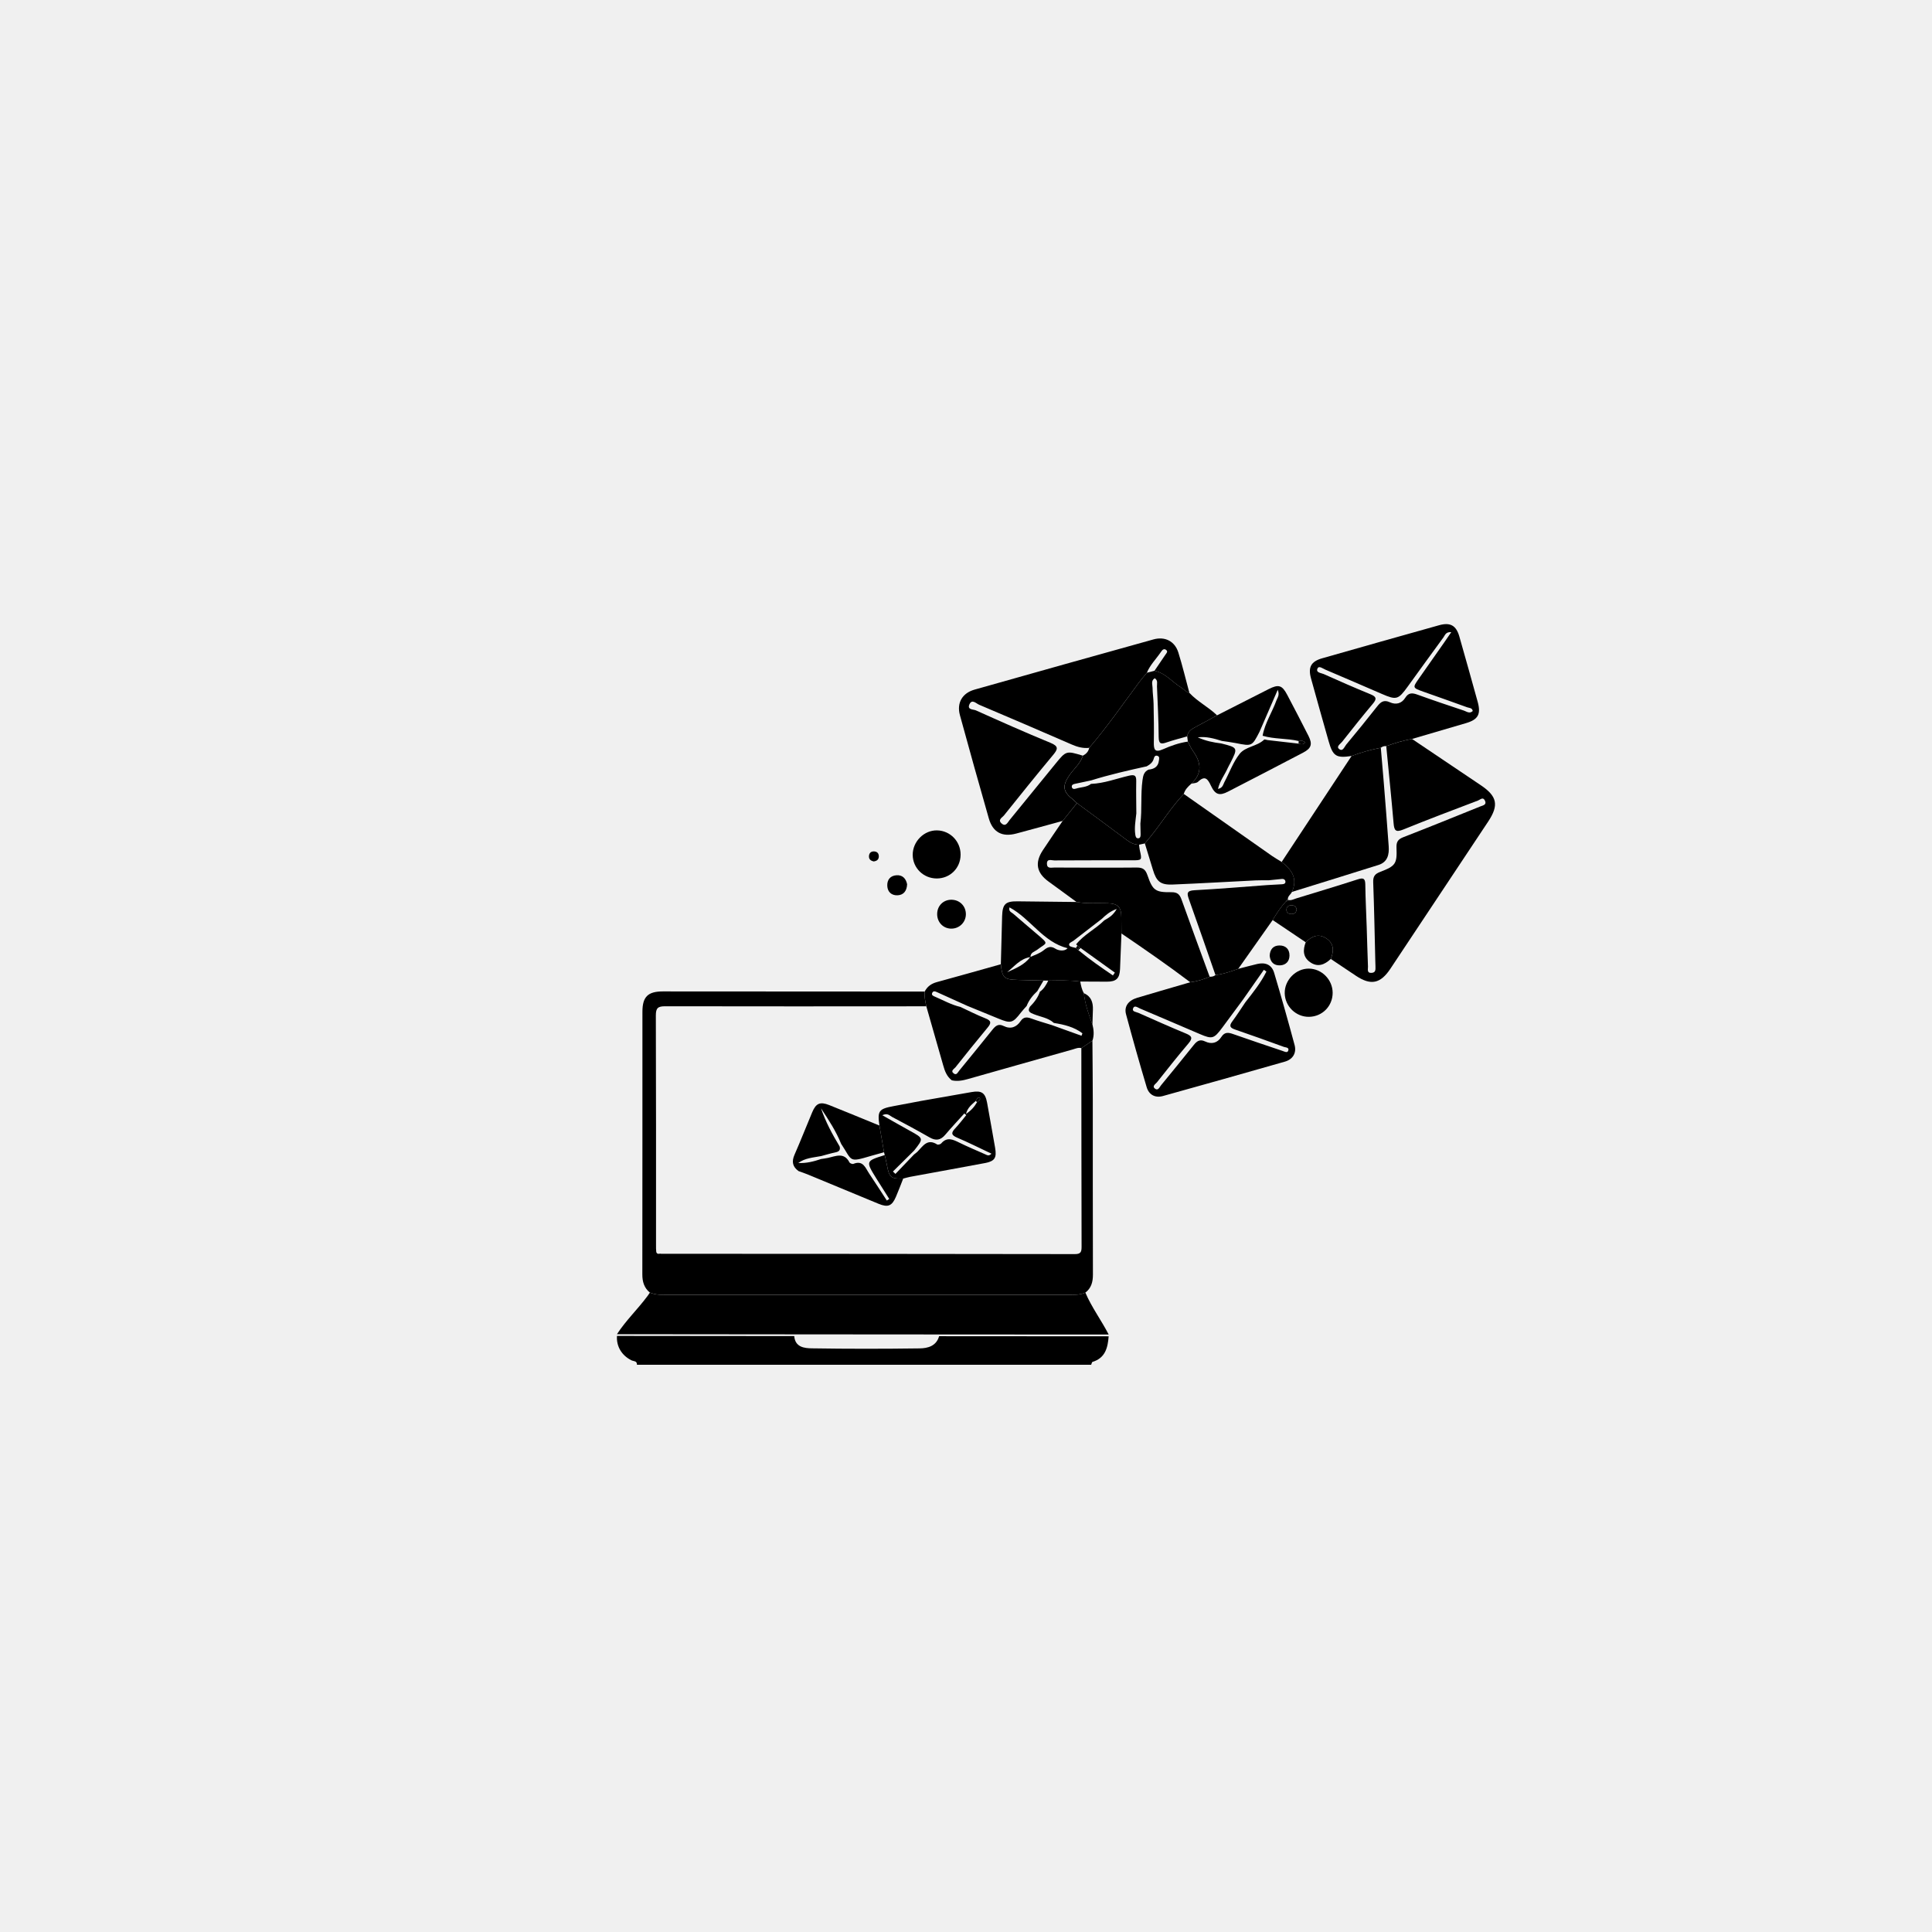
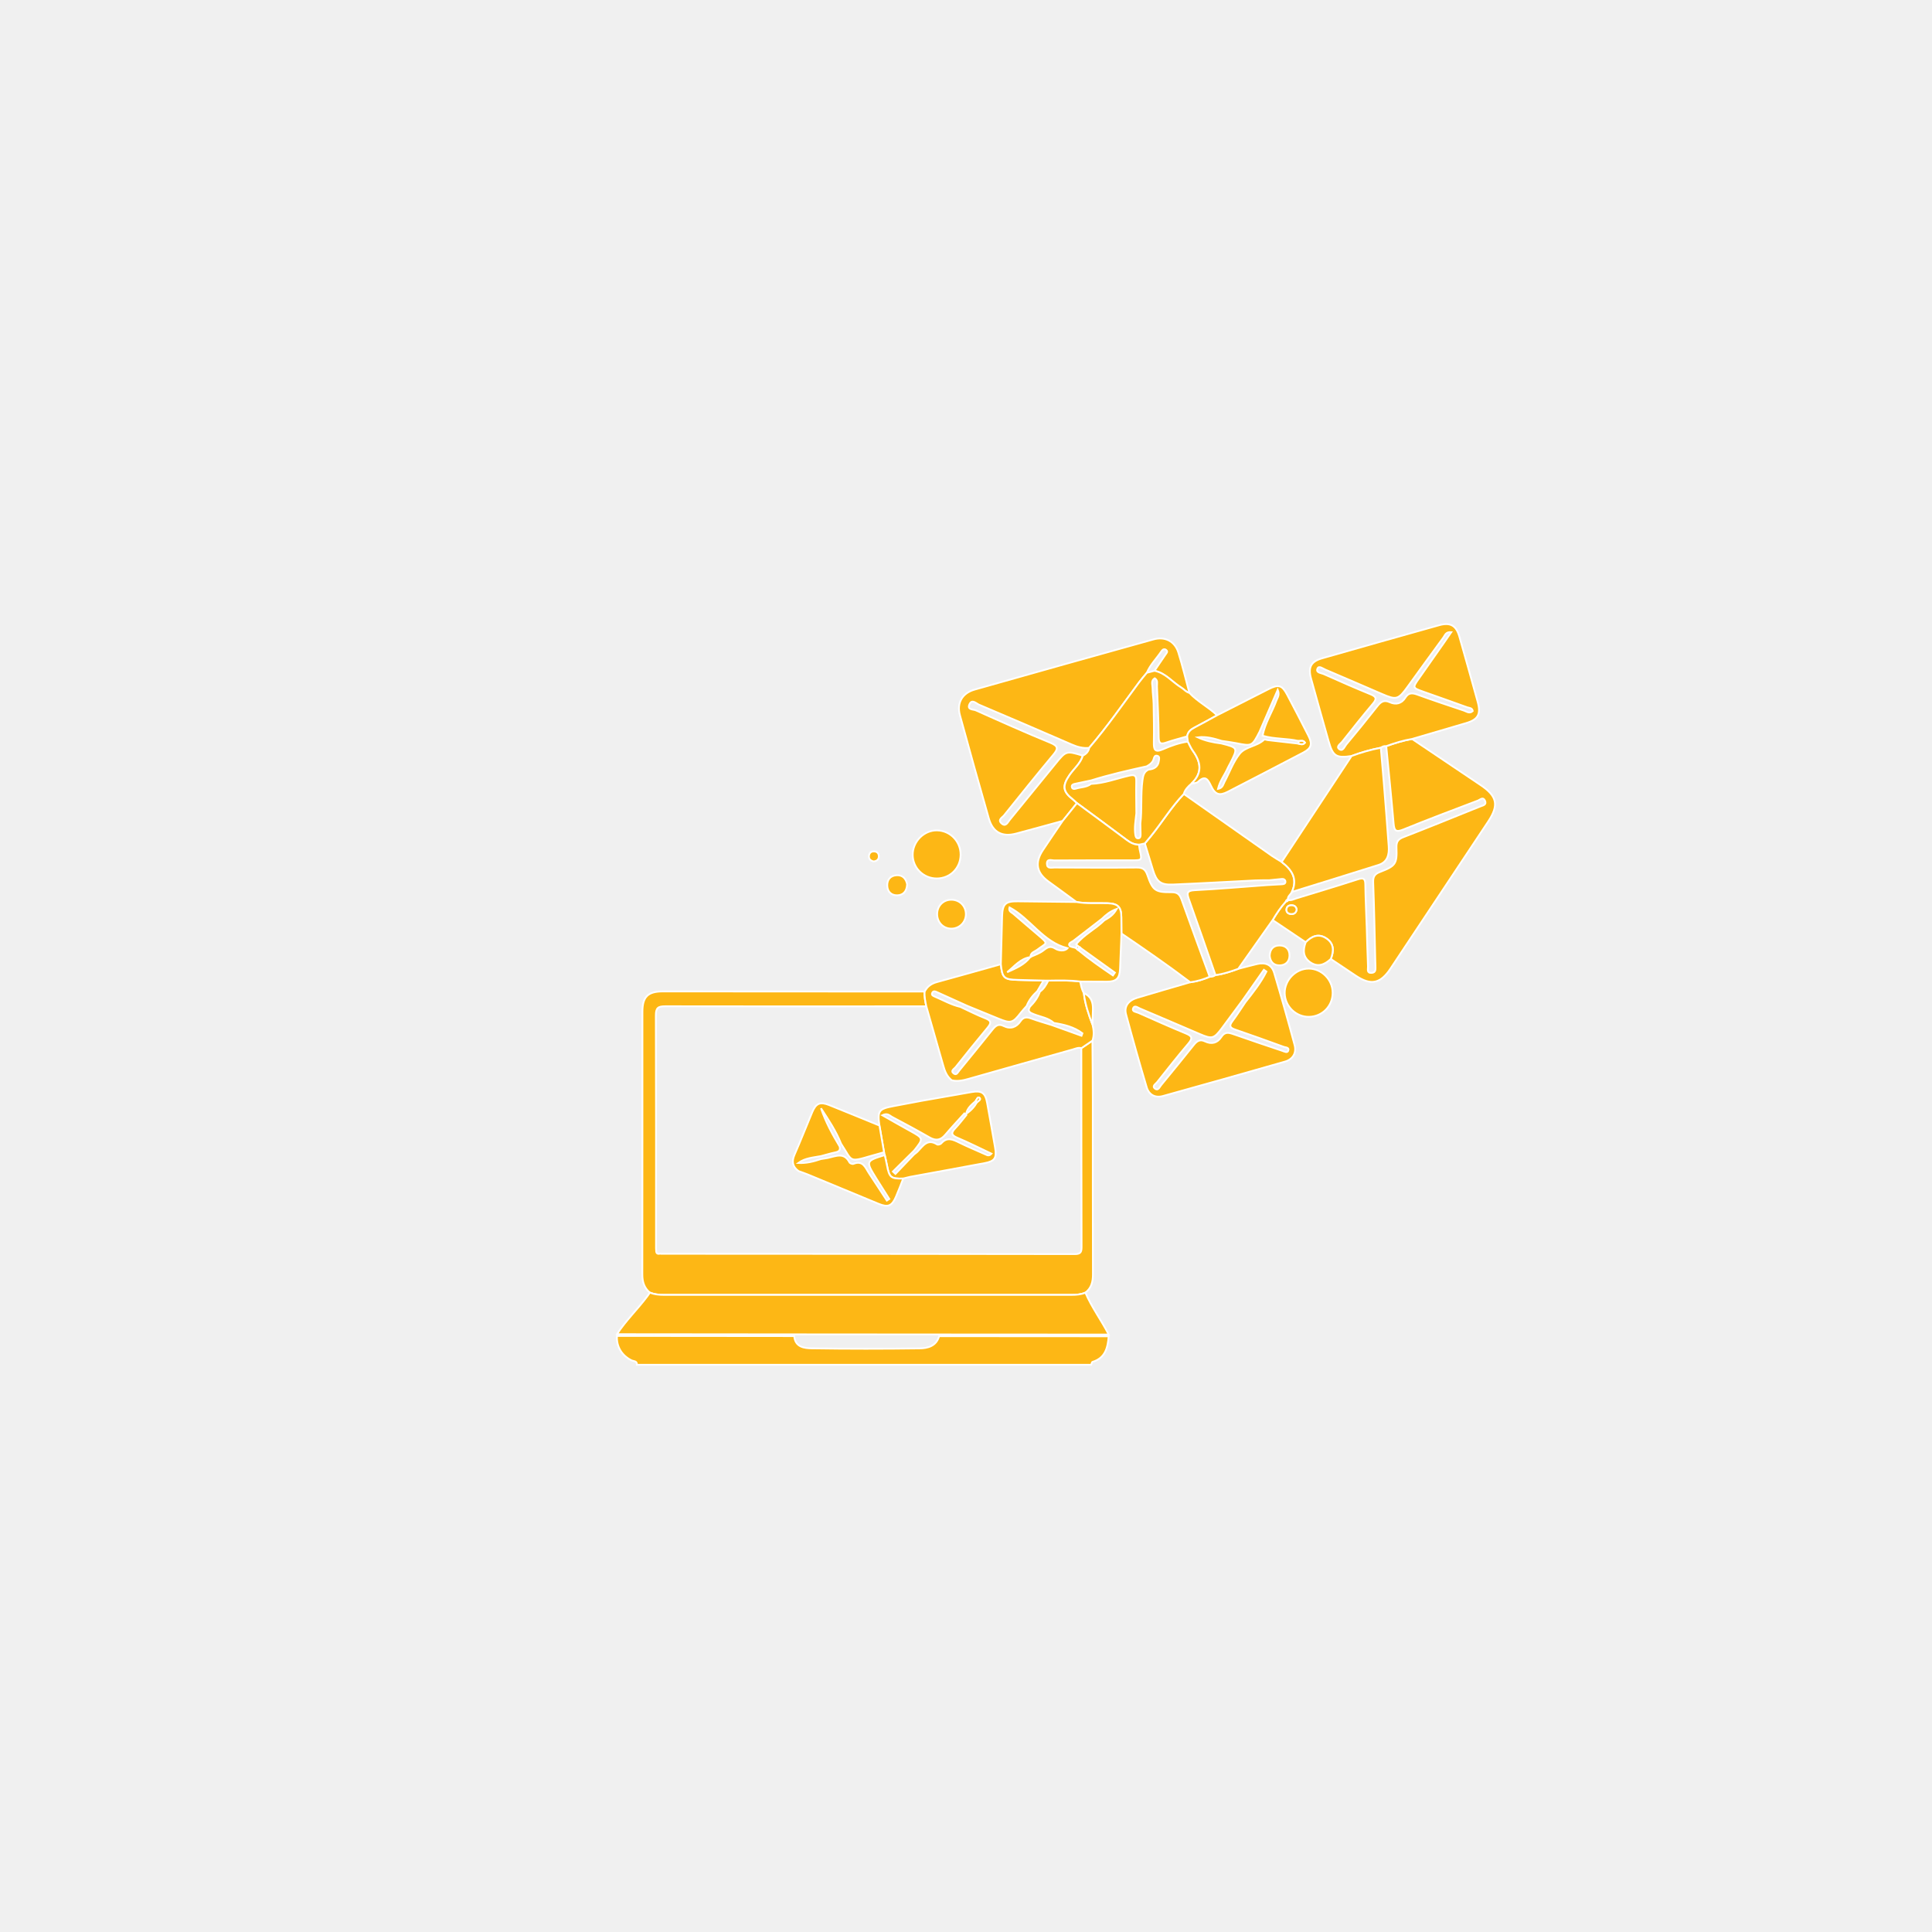
- <svg xmlns="http://www.w3.org/2000/svg" version="1.1" id="Layer_1" x="0px" y="0px" viewBox="0 0 1080 1080" style="enable-background:new 0 0 1080 1080;" xml:space="preserve">
+ <svg xmlns="http://www.w3.org/2000/svg" viewBox="0 0 1080 1080" style="enable-background:new 0 0 1080 1080;" xml:space="preserve" stroke="#fff" fill="#FDB715">
  <g>
    <path d="M619.75,747c-0.5,6.34-1.85,12.13-9.01,14.3c-0.39,0.12-0.52,1.06-0.77,1.61c-84.64,0-169.28,0-253.92,0   c0.15-2.26-1.9-1.9-3.07-2.49c-5.43-2.7-8.48-7.76-8.09-13.63c33.03,0.03,66.06,0.06,99.09,0.09c0.51,6.23,5.65,6.79,9.85,6.85   c20.08,0.32,40.16,0.3,60.24,0.03c4.56-0.06,9.33-1.28,10.9-6.82C556.55,746.97,588.15,746.98,619.75,747z" />
    <path d="M610.67,581.73c0.07,11.14,0.2,22.28,0.21,33.43c0.03,32.44-0.04,64.89,0.07,97.33c0.01,4.11-0.88,7.53-4.21,10.1   c-2.5,1.06-5.11,1.26-7.81,1.25c-75.94-0.03-151.88-0.03-227.82,0c-2.7,0-5.3-0.26-7.82-1.25c-3.2-2.65-4.23-6.07-4.22-10.17   c0.07-48.94,0.03-97.87,0.05-146.81c0-8.4,3.04-11.4,11.45-11.4c48.77,0.02,97.54,0.05,146.32,0.08c-0.26,2.81,0.35,5.52,0.92,8.24   c-48.64,0.02-97.28,0.1-145.92-0.02c-4.1-0.01-5.29,0.97-5.27,5.19c0.16,42.81,0.1,85.61,0.1,128.42c0,1.16-0.02,2.34,0.11,3.49   c0.16,1.34,1.14,1.42,2.22,1.18c0.16,0.03,0.33,0.08,0.49,0.08c77.12,0.04,154.25,0.05,231.37,0.18c3.41,0.01,3.7-1.44,3.7-4.19   c-0.09-36.98-0.1-73.95-0.13-110.93C606.55,584.54,608.61,583.13,610.67,581.73z" />
    <path d="M594.05,458.89c-8.67,2.37-17.33,4.77-26.01,7.08c-7.82,2.08-13.06-0.7-15.29-8.48c-5.5-19.2-10.88-38.44-16.15-57.71   c-1.87-6.84,1.29-12.32,8.16-14.27c33.32-9.43,66.66-18.79,100.02-28.07c6.46-1.8,11.94,1.01,13.91,7.28   c2.34,7.45,4.14,15.07,6.18,22.61c-1.89-0.41-3-2.02-4.53-2.95c-5.03-3.07-8.8-8.16-14.98-9.4c2.05-3.01,4.11-6.02,6.14-9.04   c0.52-0.78,1.52-1.65,0.45-2.56c-1.21-1.03-2.16-0.15-2.85,0.88c-2.65,3.96-6.16,7.34-8.01,11.84c-1.45,1.78-2.98,3.5-4.35,5.35   c-9.15,12.32-17.88,24.95-27.89,36.61c-3.41,0.36-6.53-0.48-9.66-1.84c-17.25-7.51-34.54-14.93-51.86-22.27   c-1.68-0.71-4.02-3.42-5.44-0.15c-1.33,3.08,2.24,2.67,3.63,3.3c13.82,6.2,27.66,12.39,41.67,18.13c4.74,1.94,4.22,3.54,1.46,6.85   c-9.28,11.13-18.36,22.42-27.41,33.73c-0.94,1.18-3.6,2.4-1.45,4.41c2.39,2.23,3.45-0.42,4.6-1.84   c8.55-10.44,17.04-20.92,25.57-31.37c6.04-7.4,6.05-7.39,15.33-4.59c-1.31,4.42-4.95,7.25-7.44,10.86   c-4.18,6.08-3.77,9.26,2.01,13.71c0.77,0.59,1.42,1.32,2.13,1.98C599.37,452.26,596.71,455.57,594.05,458.89z" />
    <path d="M729.91,526.73c-6.16-4.14-12.33-8.29-18.49-12.43c2.2-3.7,4.57-7.29,7.49-10.48c0.57,0.01,1.06-0.08,1.07-0.81   c0,0-0.04,0.04-0.04,0.04c1.75,0.51,3.25-0.4,4.81-0.88c11.45-3.51,22.92-6.95,34.32-10.63c3.12-1.01,4.1-0.41,4.14,2.91   c0.1,7.98,0.53,15.96,0.79,23.94c0.24,7.31,0.42,14.63,0.71,21.94c0.06,1.44-0.79,3.71,2.07,3.51c2.46-0.18,2.1-2.11,2.11-3.74   c0-1-0.06-2-0.09-2.99c-0.36-14.64-0.62-29.27-1.17-43.9c-0.12-3.22,0.87-4.66,3.86-5.8c8.69-3.33,9.52-4.57,9.16-13.6   c-0.13-3.2,0.86-4.67,3.83-5.82c14.42-5.6,28.75-11.42,43.09-17.21c1.4-0.56,3.7-0.86,2.49-3.3c-1.09-2.2-2.63-0.44-3.81,0.01   c-13.99,5.33-28.01,10.59-41.87,16.24c-4.18,1.7-5,0.5-5.34-3.4c-1.25-14.42-2.73-28.81-4.12-43.22c4.71-1.7,9.48-3.18,14.43-4.02   c12.82,8.63,25.63,17.26,38.46,25.88c9.16,6.16,10.16,11.14,4.08,20.3c-18.22,27.42-36.43,54.84-54.65,82.26   c-5.57,8.37-10.9,9.47-19.21,3.97c-4.71-3.12-9.4-6.28-14.1-9.43c1.75-4.39,1.89-8.57-2.48-11.49   C737.05,521.65,733.25,523.34,729.91,526.73z M724.82,508.49c-0.17-1.43-1.01-2.32-2.53-2.42c-1.68-0.11-3.03,0.51-3.15,2.35   c-0.1,1.57,0.98,2.4,2.47,2.52C723.29,511.07,724.5,510.41,724.82,508.49z" />
    <path d="M363.29,722.6c2.52,0.99,5.12,1.25,7.82,1.25c75.94-0.03,151.88-0.03,227.82,0c2.7,0,5.31-0.19,7.81-1.25   c3.52,8.26,8.95,15.46,13.02,23.42c-31.6-0.02-63.2-0.03-94.8-0.05c-26.99-0.02-53.99-0.04-80.99-0.06   c-33.03-0.03-66.06-0.06-99.09-0.09c4.96-7.62,11.56-13.93,16.98-21.19C362.35,723.95,362.81,723.27,363.29,722.6z" />
    <path d="M789.34,413.08c-4.95,0.84-9.72,2.32-14.43,4.02c-1.14-0.15-2.13,0.21-3.03,0.9c-5.58,1.05-11.01,2.63-16.33,4.6   c-8.63,1.3-10.46,0.14-12.85-8.3c-3.3-11.69-6.63-23.37-9.84-35.08c-1.72-6.31,0.03-9.46,6.27-11.24   c21.76-6.21,43.54-12.37,65.33-18.47c6.26-1.75,9.56,0.12,11.32,6.29c3.47,12.16,6.88,24.33,10.25,36.52   c1.92,6.96,0.26,9.92-6.55,11.92C809.44,407.19,799.39,410.13,789.34,413.08z M811.27,353.38c-3.09-0.26-3.5,1.71-4.37,2.91   c-6.7,9.13-13.32,18.31-19.96,27.49c-5.32,7.36-6.31,7.65-14.4,4.16c-10.55-4.55-21.08-9.12-31.66-13.61   c-1.42-0.6-3.62-2.41-4.4-0.61c-1.03,2.36,2.06,2.44,3.47,3.08c8.65,3.89,17.35,7.69,26.13,11.29c3.17,1.3,3.77,2.44,1.41,5.24   c-5.9,7-11.59,14.18-17.27,21.37c-0.91,1.15-3.37,2.57-1.68,3.97c2.09,1.72,2.98-1.2,3.99-2.42c5.85-7.04,11.65-14.13,17.3-21.34   c1.95-2.49,3.72-3.89,7.06-2.36c3.41,1.56,6.63,0.8,8.7-2.54c1.78-2.87,3.89-2.75,6.73-1.72c8.61,3.12,17.29,6.03,25.97,8.92   c1.56,0.52,3.22,1.96,4.99,0.25c-0.32-1.86-2.01-1.67-3.1-2.07c-8.13-2.97-16.31-5.81-24.46-8.71c-6.14-2.19-6.15-2.22-2.55-7.37   c4.67-6.69,9.37-13.36,14.05-20.04C808.5,357.44,809.74,355.61,811.27,353.38z" />
    <path d="M692.18,541.59c3.54-0.91,7.07-1.89,10.63-2.72c4.65-1.08,8.11,0.47,9.45,4.96c4,13.38,7.79,26.83,11.42,40.31   c1.2,4.44-0.96,8.04-5.38,9.31c-22.71,6.5-45.44,12.91-68.2,19.23c-4.34,1.21-7.83-0.69-9.09-4.9   c-4.05-13.54-7.88-27.15-11.55-40.8c-1.18-4.38,1.3-7.72,6.25-9.21c9.87-2.96,19.78-5.8,29.66-8.69c3.77-0.47,7.36-1.57,10.84-3.07   c1.18,0.01,2.31-0.14,3.25-0.96C683.87,544.54,688.02,543.06,692.18,541.59z M694.78,558.88c-3.86,5.21-7.7,10.43-11.57,15.64   c-4.6,6.18-5.59,6.47-12.45,3.54c-11.18-4.77-22.33-9.58-33.52-14.31c-1.24-0.53-3.1-2.04-3.84-0.09   c-0.73,1.93,1.72,1.98,2.95,2.53c8.83,3.91,17.64,7.86,26.56,11.54c3.33,1.38,4.02,2.53,1.47,5.53   c-6.04,7.1-11.81,14.43-17.61,21.73c-0.79,0.99-2.98,2.17-1.09,3.6c1.72,1.31,2.5-0.88,3.36-1.93   c6.12-7.47,12.25-14.93,18.26-22.48c1.74-2.19,3.44-3.41,6.31-2.03c3.67,1.76,6.94,0.93,9.13-2.49c1.89-2.95,4.03-2.52,6.8-1.54   c9.1,3.23,18.26,6.25,27.41,9.35c1.07,0.36,2.61,1.25,3.14-0.03c0.82-1.98-1.4-1.86-2.42-2.23c-9.07-3.31-18.15-6.57-27.28-9.7   c-2.77-0.95-3.42-2.01-1.55-4.52c2.58-3.46,4.89-7.12,7.32-10.7c4.31-5.49,8.67-10.94,11.78-17.18c-0.48-0.33-0.95-0.65-1.43-0.98   C702.59,547.7,698.69,553.29,694.78,558.88z" />
    <path d="M692.18,541.59c-4.16,1.47-8.31,2.95-12.73,3.46c-4.91-14.08-9.75-28.17-14.78-42.21c-1.18-3.3-1.47-4.96,3.05-5.2   c13.56-0.71,27.09-1.88,40.63-2.87c2.79-0.15,5.57-0.28,8.36-0.47c1.04-0.07,2.07-0.39,1.82-1.72c-0.16-0.87-0.96-1.33-1.87-1.25   c-2.44,0.22-4.88,0.49-7.32,0.74c-2.49,0.02-4.99-0.04-7.47,0.08c-15.43,0.76-30.85,1.68-46.28,2.31   c-6.86,0.28-9.12-1.67-11.1-8.24c-1.48-4.92-3.01-9.83-4.51-14.74c1.06-1.27,2.13-2.53,3.17-3.81   c6.37-7.82,11.61-16.52,18.61-23.84c16.41,11.54,32.82,23.08,49.25,34.6c1.76,1.23,3.65,2.28,5.47,3.4   c5.65,4.31,9.1,9.37,5.72,16.76c-0.7,1.51-2.59,2.42-2.25,4.46c0,0,0.04-0.04,0.04-0.04c-0.65-0.12-0.9,0.29-1.07,0.81   c-2.92,3.19-5.29,6.78-7.49,10.48C705,523.4,698.59,532.49,692.18,541.59z" />
    <path d="M661.74,443.84c-7,7.32-12.24,16.02-18.61,23.84c-1.04,1.28-2.11,2.54-3.17,3.81c-1.08,0.24-2.16,0.47-3.24,0.71   c-2.6-0.01-4.72-1.04-6.8-2.6c-9.25-6.95-18.58-13.78-27.89-20.65c-0.71-0.66-1.37-1.39-2.13-1.98c-5.78-4.45-6.2-7.63-2.01-13.71   c2.49-3.62,6.13-6.45,7.44-10.86c1.84-0.91,3.14-2.27,3.54-4.36c10.01-11.66,18.74-24.29,27.89-36.61   c1.37-1.84,2.89-3.57,4.35-5.35c1.42-0.37,2.84-0.74,4.26-1.11c6.18,1.24,9.94,6.33,14.98,9.4c1.54,0.94,2.65,2.54,4.53,2.95   c4.56,4.92,10.67,7.92,15.46,12.55c-4.15,2.26-8.27,4.58-12.47,6.76c-2.14,1.11-3.88,2.43-4.22,5c-3.83,1.11-7.7,2.07-11.47,3.37   c-2.96,1.02-4.44,1.05-4.47-2.89c-0.07-9.47-0.55-18.93-0.95-28.39c-0.07-1.53,0.67-3.39-1.26-4.57c-2.25,1.38-1.22,3.56-1.21,5.36   c0.02,2.98,0.51,5.95,0.57,8.93c0.14,7.15,0.27,14.31,0.14,21.46c-0.07,4.07,0.46,6.02,5.23,3.9c4.37-1.95,8.97-3.55,13.78-4.24   c0.94,1.75,1.69,3.64,2.85,5.24c4.65,6.4,5.34,12.5-0.91,18.32C664.12,439.7,662.41,441.38,661.74,443.84z M609.97,436.24   c-3.07,0.65-6.15,1.3-9.22,1.96c-0.85,0.18-1.7,0.57-1.61,1.56c0.13,1.42,1.37,1.39,2.27,1.1c2.82-0.91,5.99-0.7,8.48-2.66   c7.35-0.28,14.2-2.96,21.26-4.59c3.39-0.79,4.07,0.12,4.01,3.2c-0.11,5.95,0.02,11.91,0.06,17.87c-0.41,3.95-1.18,7.88-0.58,11.87   c0.14,0.95,0.38,2.18,1.67,2.07c1.27-0.1,1.3-1.3,1.3-2.29c-0.01-1.98-0.08-3.97-0.13-5.95c0.97-8.05,0.09-16.18,1.18-24.25   c0.37-2.71,0.86-4.73,3.39-5.92c3.09-0.27,5.36-1.57,5.76-4.91c0.12-1,0.66-2.46-0.98-2.84c-1.26-0.29-1.64,0.74-1.91,1.73   c-0.56,2.08-2.15,3.2-3.89,4.19C630.59,430.68,620.18,433.05,609.97,436.24z" />
    <path d="M517.82,562.54c-0.57-2.72-1.18-5.43-0.92-8.24c1.43-2.83,3.7-4.45,6.78-5.29c11.95-3.26,23.87-6.65,35.8-9.99   c0.77,7.63,1.8,8.58,9.49,8.76c4.78,0.11,9.57,0.25,14.35,0.37c-1.15,1.96-2.3,3.92-3.44,5.88c-2.56,2.37-4.71,5.04-5.99,8.33   c-1.09,1.24-2.24,2.43-3.24,3.73c-4.48,5.85-5.65,6.16-12.55,3.3c-5.82-2.41-11.66-4.77-17.49-7.16   c-5.54-2.51-11.07-5.03-16.62-7.52c-1.04-0.47-2.33-1.11-2.92,0.44c-0.48,1.23,0.76,1.65,1.62,2.02c4.68,2,9.14,4.55,14.16,5.7   c4.66,2.15,9.23,4.53,14,6.39c3.46,1.35,3.29,2.71,1.18,5.24c-6.07,7.28-11.99,14.67-17.89,22.09c-0.76,0.96-3.03,2.01-0.94,3.53   c1.54,1.12,2.25-0.71,3.04-1.67c6.2-7.6,12.42-15.18,18.54-22.84c1.72-2.15,3.31-3.52,6.25-2.07c3.87,1.91,7.15,0.75,9.5-2.74   c1.66-2.46,3.58-2.32,6.03-1.42c3.73,1.37,7.57,2.44,11.36,3.63c5.55,2,11.1,3.99,16.65,5.99c0.17-0.46,0.34-0.92,0.51-1.38   c-4.65-3.55-10.22-4.87-15.96-5.79c-3.17-2.9-7.42-3.37-11.2-4.89c-2.06-0.83-3.77-1.53-2.21-4.15c2.41-2.44,4.48-5.1,5.59-8.41   c2.25-1.56,3.52-3.86,4.7-6.22c5.96-0.08,11.93-0.28,17.87,0.52c0.4,2.26,0.84,4.5,2.03,6.51c0.66,6.09,2.67,11.81,4.8,17.5   c0.73,3.01,1.01,6.02,0,9.02c-2.06,1.4-4.12,2.81-6.18,4.21c-1.72-0.5-3.25,0.27-4.83,0.72c-19.45,5.48-38.91,10.94-58.35,16.48   c-3.08,0.88-6.11,1.5-9.28,0.78c-2.79-2.13-3.92-5.17-4.82-8.41C524.13,584.5,520.95,573.52,517.82,562.54z" />
    <path d="M602.03,448.95c9.3,6.87,18.64,13.7,27.89,20.65c2.07,1.56,4.2,2.59,6.8,2.59c0.14,0.99,0.2,1.99,0.42,2.96   c1.3,5.75,1.31,5.76-4.34,5.76c-14.49,0.01-28.97-0.02-43.46,0.07c-1.52,0.01-4.17-1.19-4.1,1.92c0.06,2.84,2.48,2.05,4.19,2.06   c15.32,0.04,30.64,0.16,45.96,0c3.42-0.04,4.9,1.01,6.03,4.27c2.96,8.58,4.43,9.62,13.41,9.52c3.33-0.04,4.63,1.22,5.66,4.11   c5.14,14.42,10.46,28.77,15.71,43.15c-3.48,1.5-7.07,2.6-10.84,3.07c-12.54-9.49-25.47-18.42-38.47-27.26   c-0.02-2.99-0.07-5.97-0.07-8.96c0.01-5.85-1.84-7.73-7.65-7.94c-5.8-0.21-11.63,0.35-17.4-0.7c-5.2-3.81-10.37-7.64-15.6-11.41   c-6.74-4.86-7.84-10.51-3.22-17.52c3.63-5.51,7.39-10.94,11.09-16.4C596.71,455.57,599.37,452.26,602.03,448.95z" />
    <path d="M722.18,498.59c3.38-7.39-0.07-12.45-5.72-16.76c13.03-19.74,26.05-39.48,39.08-59.23c5.33-1.97,10.76-3.55,16.34-4.6   c0.55,6.45,1.14,12.89,1.65,19.34c0.95,11.91,1.92,23.81,2.76,35.73c0.32,4.58-0.58,8.82-5.66,10.43   C754.51,488.6,738.34,493.57,722.18,498.59z" />
    <path d="M601.78,504.22c5.77,1.06,11.6,0.49,17.4,0.7c5.81,0.21,7.65,2.09,7.65,7.94c0,2.99,0.04,5.97,0.07,8.96   c-0.26,6.62-0.51,13.24-0.79,19.85c-0.22,5.29-2.11,7.1-7.35,7.09c-4.97-0.01-9.93-0.04-14.9-0.07c-5.94-0.8-11.91-0.6-17.87-0.52   c-0.89-0.01-1.78-0.02-2.67-0.03c-4.78-0.13-9.57-0.26-14.35-0.37c-7.69-0.18-8.72-1.13-9.49-8.76c0.23-8.95,0.44-17.9,0.71-26.84   c0.21-6.88,1.92-8.42,8.76-8.32C579.89,504,590.83,504.1,601.78,504.22z M602.39,530.74c0.07,0.21,0.22,0.35,0.44,0.4   c6.16,5.13,12.71,9.66,19.3,14.13c0.36-0.52,0.73-1.05,1.09-1.57c-6.39-4.59-12.77-9.18-19.16-13.77c-0.13-0.24-0.33-0.38-0.6-0.43   c-0.39-0.28-0.78-0.55-1.17-0.83c-0.24-0.26-0.48-0.52-0.72-0.78c4.39-5.48,10.85-8.54,15.75-13.42c2.47-1.4,4.96-2.78,6.94-6.38   c-3.91,1.44-6.13,3.45-8.31,5.54c-5.32,4.11-10.65,8.22-15.97,12.33c-1.04,0.66-2.85,1.28-2.24,2.56c0.41,0.86,2.4,0.97,3.68,1.4   C601.75,530.19,602.07,530.47,602.39,530.74z M575.98,534.95c2.56-1.14,5.24-1.99,7.49-3.79c1.95-1.56,3.66-2.66,6.57-0.8   c1.62,1.04,5.1,1.64,6.73-0.31c-13.74-3.39-20.71-16.58-32.45-22.82c-0.7,2.28,1.18,2.75,2.14,3.6c4.48,3.95,9.09,7.76,13.62,11.66   c6.45,5.55,5.13,4.29-0.22,8.38c-1.48,1.13-3.88,1.53-3.81,4.14c-5.67,0.79-8.98,5.2-13.04,8.46   C567.78,541.32,572.68,539.36,575.98,534.95z" />
    <path d="M665.96,438.11c6.25-5.81,5.56-11.92,0.91-18.32c-1.16-1.59-1.91-3.48-2.85-5.23c-0.12-0.98-0.25-1.95-0.37-2.93   c0.34-2.57,2.08-3.89,4.22-5c4.19-2.18,8.31-4.5,12.47-6.76c9.62-4.89,19.24-9.78,28.86-14.66c5.53-2.8,7.51-2.23,10.36,3.2   c4.02,7.64,8.02,15.3,11.91,23c2.32,4.59,1.56,6.92-3,9.31c-13.98,7.32-27.98,14.59-42.01,21.81c-4.77,2.46-7.15,1.75-9.53-3.3   c-1.76-3.73-3.29-5.97-7.22-2.21C668.88,437.82,667.23,437.77,665.96,438.11z M725.91,415.7c1.24,0.35,2.5,0.76,3.57-0.57   c-0.94-1.45-2.31-0.88-3.52-0.9c-6.63-1.57-13.57-0.98-20.15-2.94c1.25-7.1,5.34-13.08,7.72-19.74c0.56-1.55,1.96-2.97,0.73-5.95   c-3.63,8.38-6.9,15.91-10.17,23.45c-4.21,8.18-4.21,8.15-13.24,6.35c-2.59-0.52-5.22-0.82-7.84-1.22c-4.38-1.37-8.78-2.61-13.45-2   c4.2,1.95,8.61,2.86,13.12,3.41c9.43,2.38,9.43,2.38,5,11.12c-0.45,0.89-0.98,1.74-1.38,2.65c-1.67,3.8-4.41,7.15-5.44,11.65   c2.67-0.51,2.85-2.42,3.58-3.79c2.82-5.28,4.86-11.14,8.49-15.77c3.24-4.14,9.75-4.16,13.72-7.98c0.29-0.28,1.27,0.16,1.93,0.24   C714.36,414.38,720.13,415.04,725.91,415.7z" />
    <path d="M536.98,477.79c-0.03,7.46-5.85,13.27-13.31,13.28c-7.44,0.01-13.44-5.87-13.46-13.21c-0.03-7.46,6.35-13.85,13.67-13.67   C531.22,464.36,537.02,470.38,536.98,477.79z" />
    <path d="M744.96,554.95c0.03,7.43-5.76,13.34-13.18,13.46c-7.29,0.12-13.43-5.79-13.61-13.11c-0.19-7.38,6.17-13.9,13.51-13.84   C738.9,541.53,744.93,547.65,744.96,554.95z" />
    <path d="M729.91,526.73c3.34-3.4,7.15-5.09,11.53-2.16c4.37,2.92,4.23,7.1,2.48,11.49c-3.46,3.24-7.29,4.82-11.59,1.78   C728.28,534.98,728.28,530.97,729.91,526.73z" />
    <path d="M539.93,511.12c-0.05,4.58-3.82,8.15-8.42,7.99c-4.4-0.15-7.68-3.69-7.63-8.2c0.05-4.54,3.37-7.9,7.84-7.95   C536.41,502.92,539.98,506.47,539.93,511.12z" />
    <path d="M709.76,534.31c0.14-3.59,1.97-5.78,5.48-5.79c3.44-0.01,5.62,2.05,5.59,5.61c-0.02,3.27-2.02,5.35-5.22,5.51   C712.13,539.8,710.12,537.8,709.76,534.31z" />
    <path d="M507.08,494.31c-0.16,3.92-2.14,6.1-5.53,6.17c-3.11,0.06-5.36-1.81-5.55-5.17c-0.2-3.54,1.71-5.81,5.16-6.04   C504.69,489.03,506.49,491.33,507.08,494.31z" />
    <path d="M610.67,572.71c-2.13-5.69-4.13-11.41-4.8-17.5c4.1,1.72,5.2,5.11,5.07,9.17C610.86,567.15,610.77,569.93,610.67,572.71z" />
    <path d="M488.5,481.55c-1.81-0.34-2.86-1.28-2.74-3.02c0.12-1.69,1.15-2.68,2.92-2.58c1.77,0.1,2.64,1.22,2.58,2.91   C491.2,480.63,489.96,481.33,488.5,481.55z" />
    <path d="M724.82,508.49c-0.32,1.92-1.53,2.58-3.21,2.45c-1.49-0.12-2.57-0.95-2.47-2.52c0.12-1.84,1.47-2.46,3.15-2.35   C723.81,506.17,724.65,507.06,724.82,508.49z" />
    <path d="M718.91,503.82c0.17-0.52,0.42-0.93,1.07-0.81C719.97,503.75,719.48,503.84,718.91,503.82z" />
    <path d="M602.38,530.74c-0.32-0.28-0.64-0.55-0.96-0.83c0.29-0.41,0.57-0.83,0.86-1.25c0.39,0.28,0.78,0.55,1.17,0.83   C603.1,529.91,602.74,530.33,602.38,530.74z" />
    <path d="M604.06,529.93c-0.41,0.4-0.83,0.8-1.24,1.2c-0.22-0.05-0.37-0.18-0.44-0.39c0.36-0.41,0.72-0.83,1.08-1.24   C603.73,529.55,603.93,529.69,604.06,529.93z" />
    <path d="M725.91,415.7c0.02-0.49,0.03-0.98,0.05-1.47c1.22,0.02,2.59-0.55,3.52,0.9C728.4,416.46,727.15,416.05,725.91,415.7z" />
    <path d="M515.05,615.4c9.34-1.64,18.68-3.27,28.02-4.92c5.64-0.99,7.69,0.36,8.72,5.95c1.53,8.34,2.98,16.7,4.46,25.05   c1.02,5.77-0.12,7.64-5.78,8.7c-13.9,2.62-27.81,5.11-41.72,7.68c-1.3,0.24-2.56,0.65-3.84,0.97c-6.88,0.18-7.79-0.57-9.07-7.36   c-0.36-1.93-0.83-3.84-1.26-5.76c-0.13-0.54-0.26-1.07-0.4-1.61c-0.86-4.97-1.71-9.95-2.57-14.92c-1.19-8.2-0.37-9.31,7.89-10.85   C504.69,617.38,509.87,616.38,515.05,615.4z M545.43,615.46c-2.09,1.92-4.53,3.58-5.45,7.27c3-2.02,4.78-4.13,6.19-6.6   c0.78-0.68,2.4-1.55,1.39-2.41C546.53,612.85,546.03,614.67,545.43,615.46z M511,643.16c-3.95,3.91-7.9,7.82-11.85,11.73   c0.47,0.44,0.94,0.89,1.41,1.33c3.47-3.62,6.93-7.24,10.4-10.87c0.64-0.52,1.34-0.97,1.92-1.56c3.02-3.06,5.47-7.55,10.97-4.04   c0.47,0.3,1.84-0.05,2.27-0.55c3.3-3.85,6.61-2.2,10.19-0.44c4.77,2.35,9.7,4.39,14.56,6.56c0.95,0.42,1.93,1.13,3.36-0.41   c-6.6-3.11-12.79-6.24-19.16-8.94c-3.37-1.43-3.47-2.74-1.1-5.22c2.22-2.32,4.14-4.92,6.19-7.4c-0.36-0.31-0.72-0.62-1.08-0.93   c-3.57,3.96-7.23,7.84-10.67,11.91c-2.59,3.07-5.24,3.51-8.74,1.51c-6.93-3.97-13.97-7.76-21.03-11.49   c-1.31-0.69-2.47-2.37-5.43-0.93c5.54,3.13,10.47,5.97,15.45,8.71C516.37,636.38,516.38,636.35,511,643.16z" />
    <path d="M491.62,629.19c0.86,4.97,1.71,9.95,2.57,14.92c-2.38,0.66-4.76,1.29-7.12,1.99c-12.94,3.82-10.42,3.02-16.88-6.72   c-2.86-7.14-7.07-13.48-11.25-19.85c2.57,7.61,6.34,14.56,10.42,21.34c0.56,2.05-0.36,2.91-2.34,3.31c-2.7,0.55-5.34,1.37-8,2.07   c-4.38,0.84-8.95,1.04-12.78,3.87c4.41,0.23,8.59-0.81,12.7-2.21c1.3-0.21,2.62-0.36,3.91-0.64c4.38-0.96,9-3.32,12.01,2.52   c0.28,0.53,1.64,1.04,2.19,0.82c5.48-2.23,6.74,2.31,8.83,5.42c3.34,5,6.59,10.05,9.87,15.08c0.45-0.29,0.91-0.58,1.36-0.88   c-2.41-3.82-4.85-7.61-7.23-11.45c-6.01-9.73-6-9.74,4.7-13.08c0.42,1.92,0.89,3.83,1.25,5.76c1.28,6.79,2.19,7.54,9.07,7.36   c-1.34,3.39-2.61,6.81-4.05,10.15c-2.26,5.24-4.45,6.13-9.77,3.94c-13.2-5.43-26.36-10.93-39.55-16.38   c-1.68-0.69-3.41-1.25-5.12-1.88c-3.34-2.38-3.97-5.26-2.29-9.1c3.47-7.9,6.6-15.94,9.95-23.89c2.06-4.9,4.38-5.93,9.42-3.93   C472.91,621.48,482.25,625.37,491.62,629.19z" />
    <path d="M545.43,615.46c0.6-0.79,1.1-2.61,2.12-1.74c1.01,0.86-0.6,1.73-1.38,2.41C545.91,615.92,545.66,615.7,545.43,615.46z" />
  </g>
</svg>
